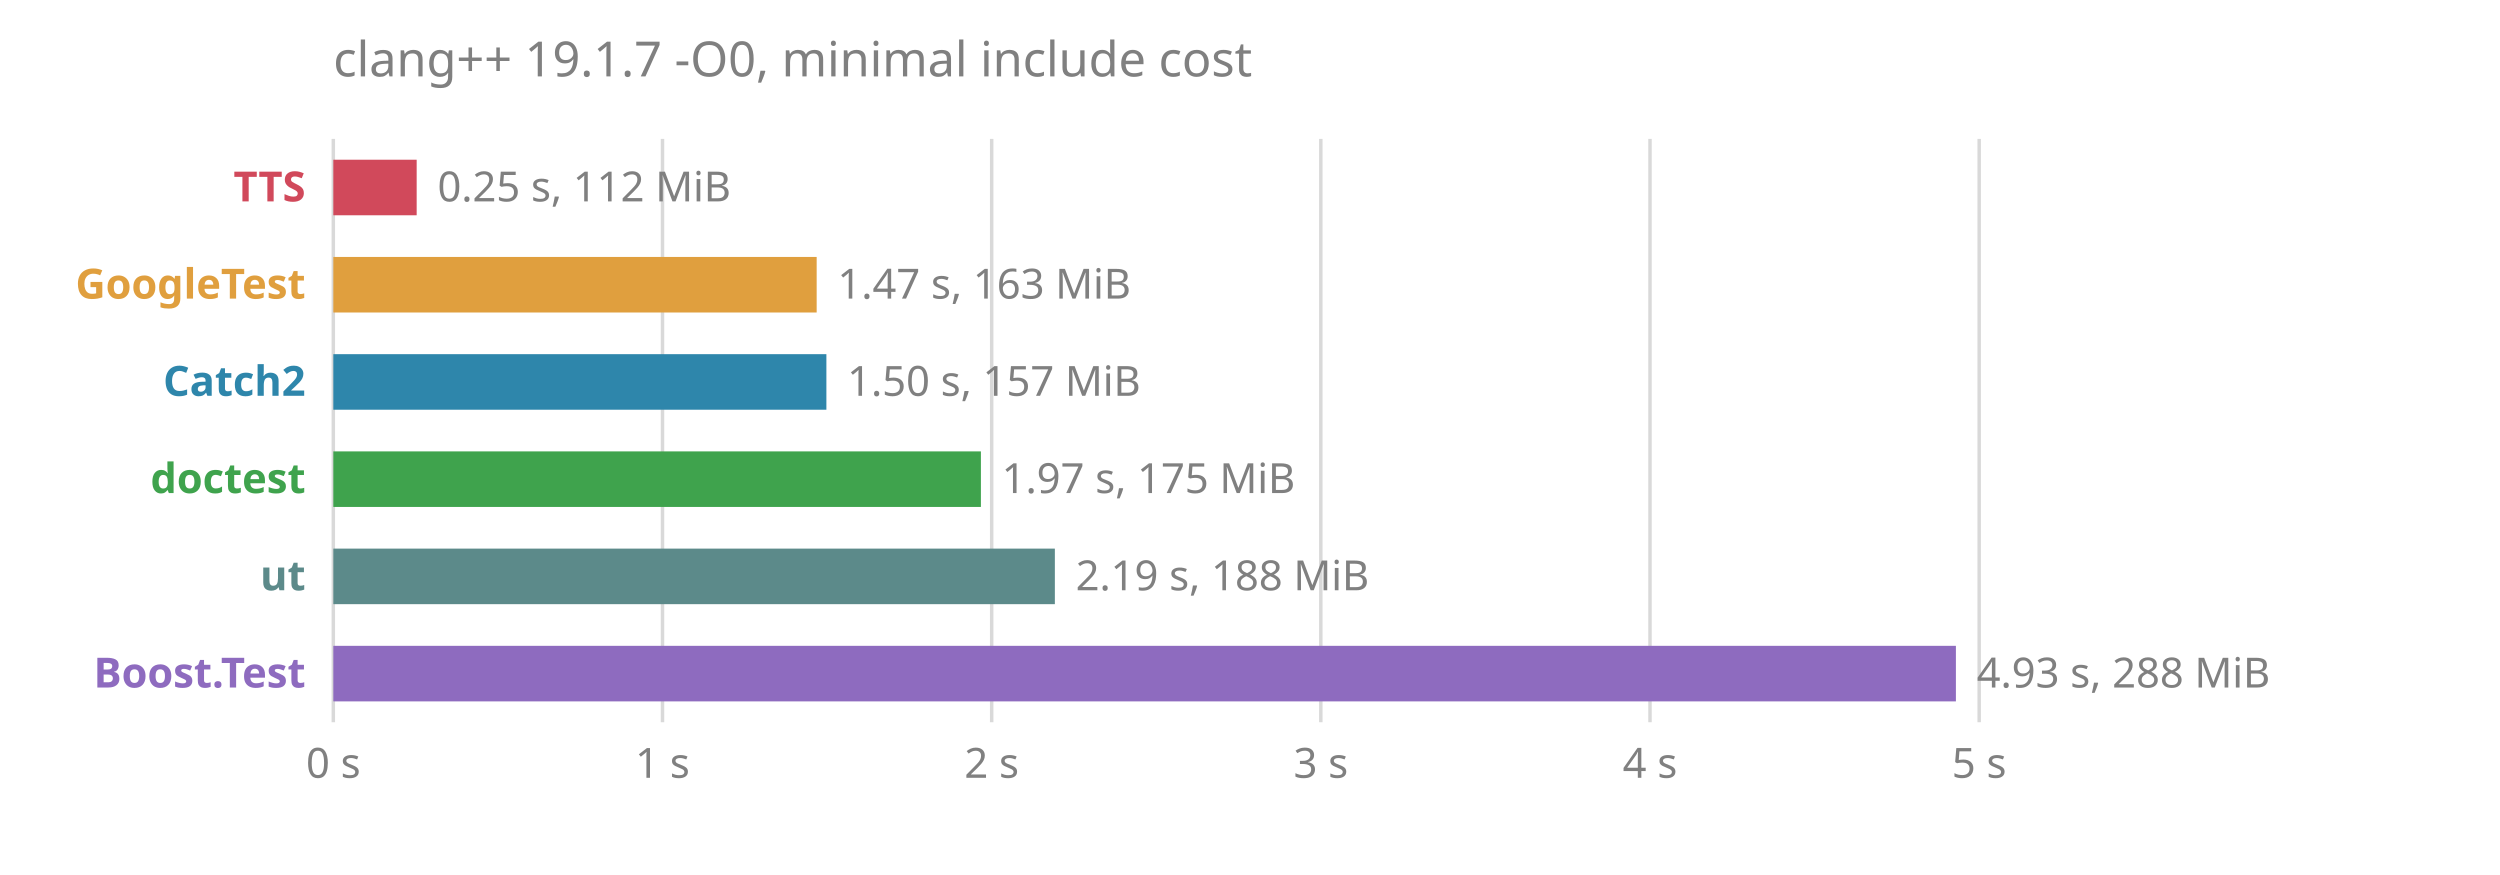
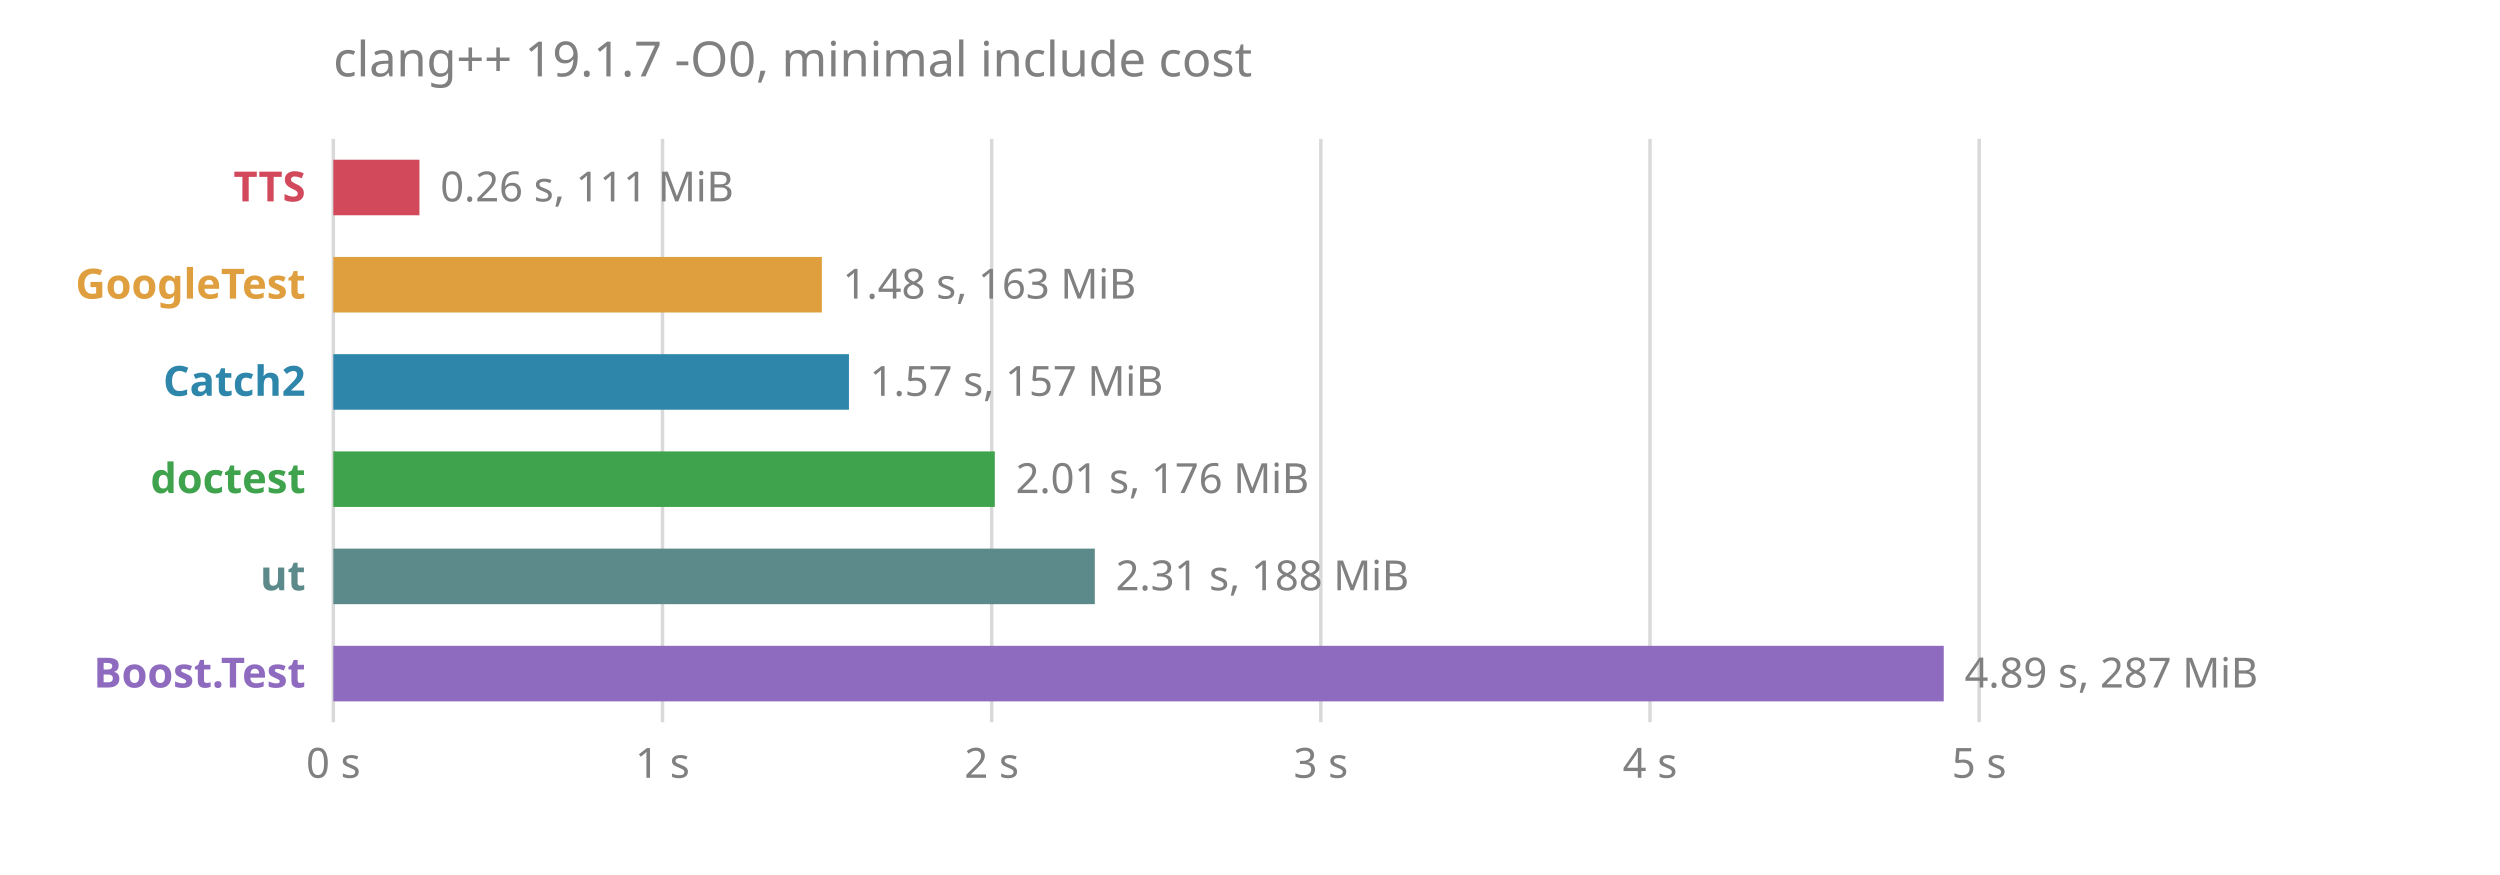
<svg xmlns="http://www.w3.org/2000/svg" viewBox="0 0 720 252" font-family="sans-serif" font-size="12">
  <text x="96" y="22" fill="#808080" font-size="14">clang++ 19.1.7 -O0, minimal include cost</text>
  <line x1="96.0" x2="96.0" y1="40" y2="208" stroke="#808080" stroke-opacity="0.3" />
  <text x="96.0" y="224" fill="#808080" text-anchor="middle">0 s</text>
  <line x1="190.8" x2="190.8" y1="40" y2="208" stroke="#808080" stroke-opacity="0.3" />
  <text x="190.8" y="224" fill="#808080" text-anchor="middle">1 s</text>
  <line x1="285.6" x2="285.6" y1="40" y2="208" stroke="#808080" stroke-opacity="0.3" />
  <text x="285.6" y="224" fill="#808080" text-anchor="middle">2 s</text>
  <line x1="380.4" x2="380.4" y1="40" y2="208" stroke="#808080" stroke-opacity="0.3" />
  <text x="380.4" y="224" fill="#808080" text-anchor="middle">3 s</text>
  <line x1="475.2" x2="475.2" y1="40" y2="208" stroke="#808080" stroke-opacity="0.3" />
  <text x="475.2" y="224" fill="#808080" text-anchor="middle">4 s</text>
  <line x1="570.0" x2="570.0" y1="40" y2="208" stroke="#808080" stroke-opacity="0.3" />
  <text x="570.0" y="224" fill="#808080" text-anchor="middle">5 s</text>
  <text x="88" y="58" fill="#d1495b" font-weight="bold" text-anchor="end">TTS</text>
-   <rect x="96" y="46" width="24.0" height="16" fill="#d1495b" />
-   <text x="126.0" y="58" fill="#808080">0.25 s, 112 MiB</text>
+   <rect x="96" y="46" width="24.8" height="16" fill="#d1495b" />
+   <text x="126.8" y="58" fill="#808080">0.26 s, 111 MiB</text>
  <text x="88" y="86" fill="#e09f3e" font-weight="bold" text-anchor="end">GoogleTest</text>
-   <rect x="96" y="74" width="139.2" height="16" fill="#e09f3e" />
-   <text x="241.2" y="86" fill="#808080">1.47 s, 163 MiB</text>
+   <rect x="96" y="74" width="140.7" height="16" fill="#e09f3e" />
+   <text x="242.7" y="86" fill="#808080">1.48 s, 163 MiB</text>
  <text x="88" y="114" fill="#2e86ab" font-weight="bold" text-anchor="end">Catch2</text>
-   <rect x="96" y="102" width="142.0" height="16" fill="#2e86ab" />
-   <text x="244.0" y="114" fill="#808080">1.50 s, 157 MiB</text>
+   <rect x="96" y="102" width="148.5" height="16" fill="#2e86ab" />
+   <text x="250.5" y="114" fill="#808080">1.57 s, 157 MiB</text>
  <text x="88" y="142" fill="#3fa34d" font-weight="bold" text-anchor="end">doctest</text>
-   <rect x="96" y="130" width="186.5" height="16" fill="#3fa34d" />
-   <text x="288.5" y="142" fill="#808080">1.97 s, 175 MiB</text>
+   <rect x="96" y="130" width="190.5" height="16" fill="#3fa34d" />
+   <text x="292.5" y="142" fill="#808080">2.01 s, 176 MiB</text>
  <text x="88" y="170" fill="#5c8a8a" font-weight="bold" text-anchor="end">ut</text>
-   <rect x="96" y="158" width="207.8" height="16" fill="#5c8a8a" />
-   <text x="309.8" y="170" fill="#808080">2.19 s, 188 MiB</text>
+   <rect x="96" y="158" width="219.3" height="16" fill="#5c8a8a" />
+   <text x="321.3" y="170" fill="#808080">2.31 s, 188 MiB</text>
  <text x="88" y="198" fill="#8e6bbf" font-weight="bold" text-anchor="end">Boost.Test</text>
-   <rect x="96" y="186" width="467.3" height="16" fill="#8e6bbf" />
-   <text x="569.3" y="198" fill="#808080">4.93 s, 288 MiB</text>
+   <rect x="96" y="186" width="463.8" height="16" fill="#8e6bbf" />
+   <text x="565.8" y="198" fill="#808080">4.89 s, 287 MiB</text>
</svg>
